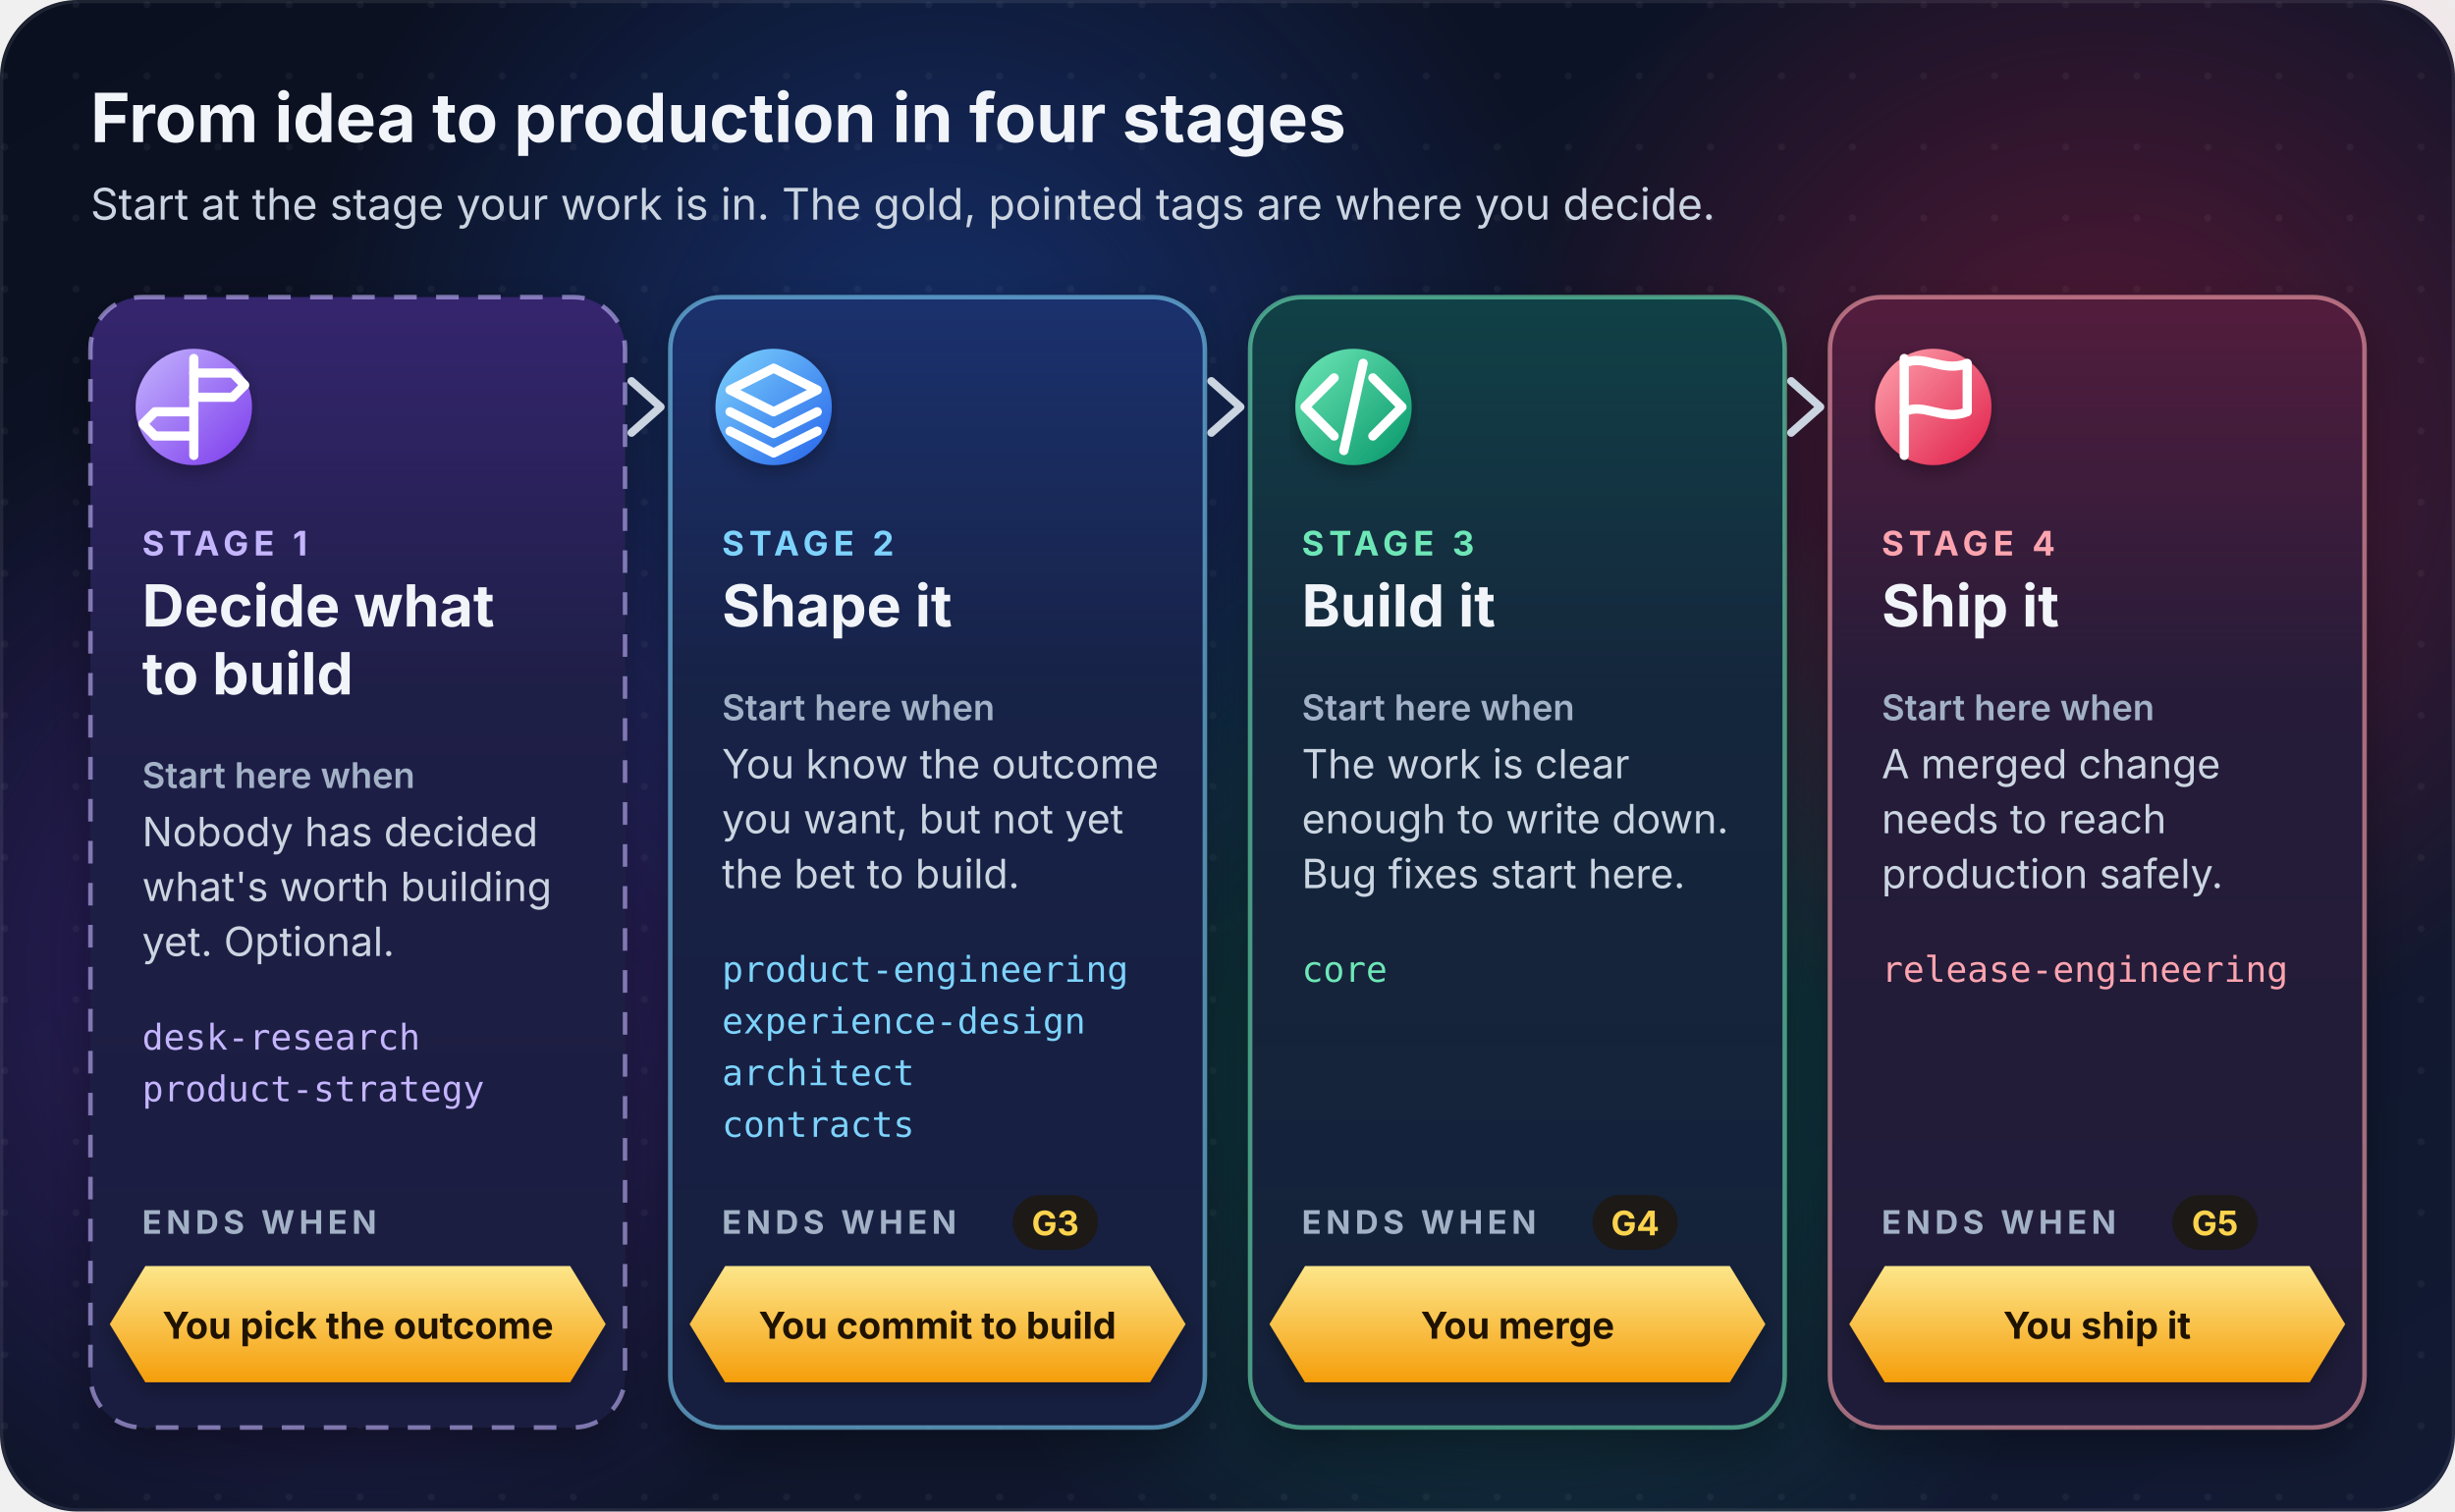
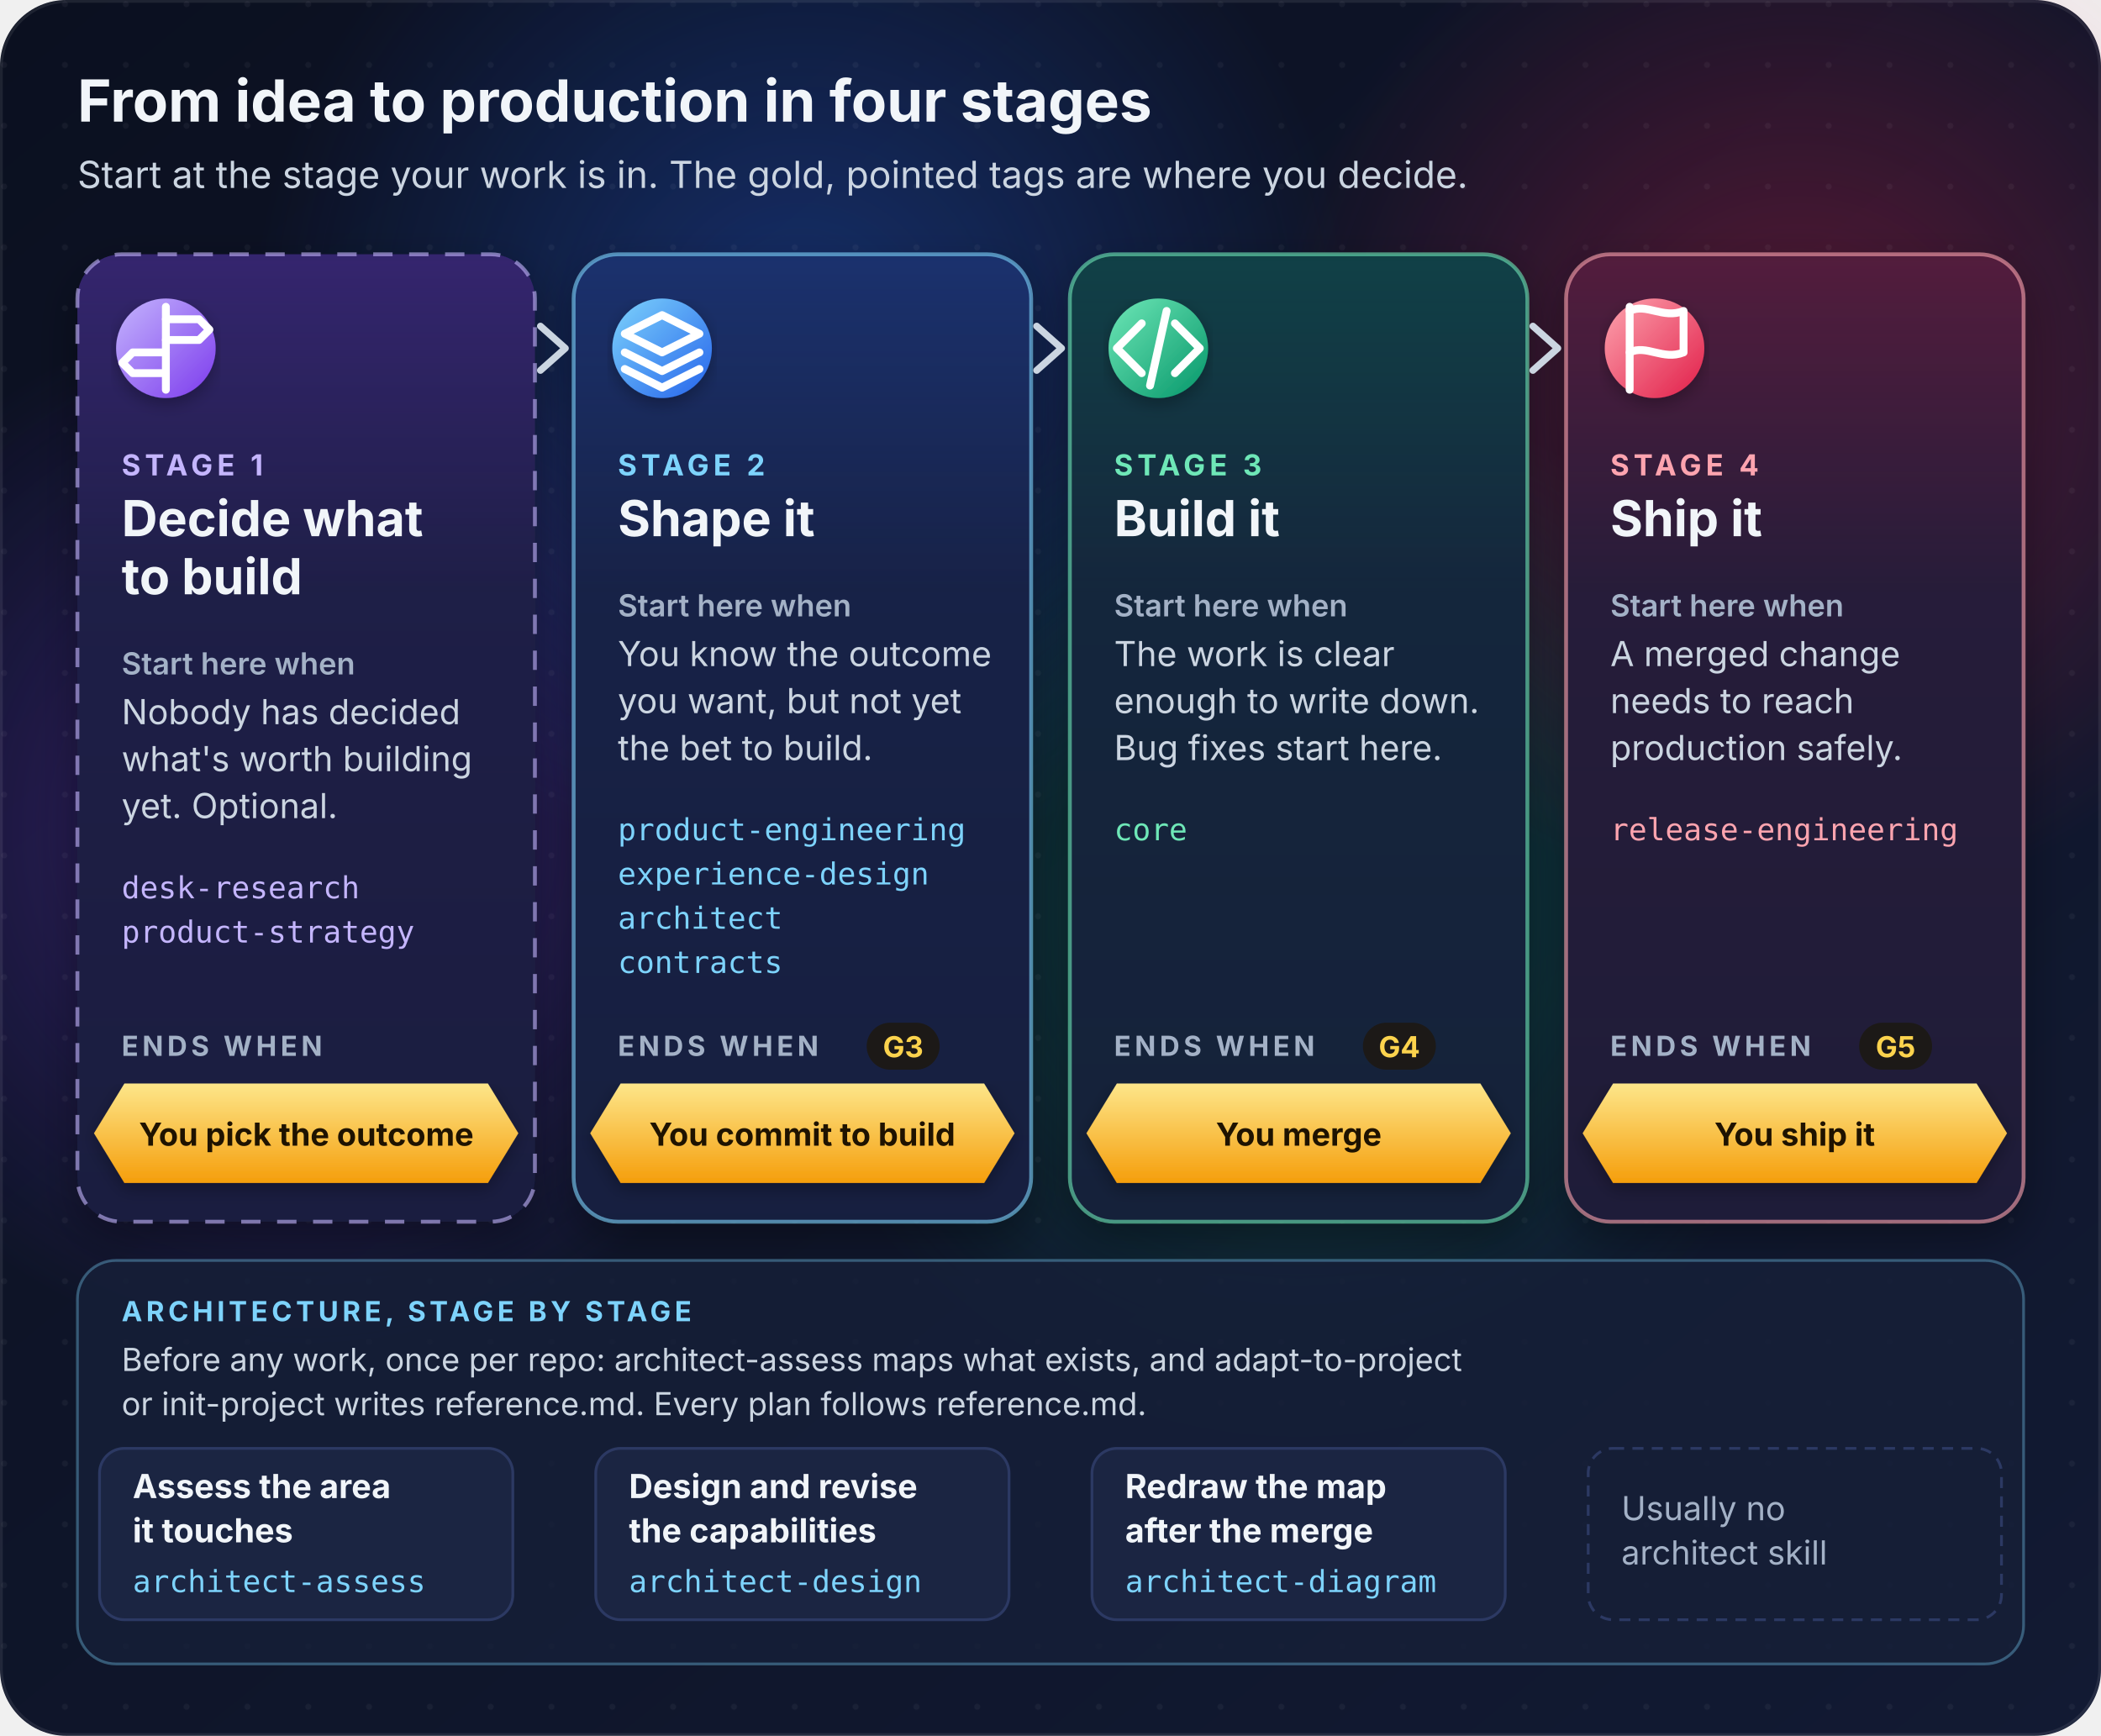
- <svg xmlns="http://www.w3.org/2000/svg" viewBox="0 0 760 468" width="760" height="468" role="img" aria-labelledby="ot od">
+ <svg xmlns="http://www.w3.org/2000/svg" viewBox="0 0 760 628" width="760" height="628" role="img" aria-labelledby="ot od">
  <defs>
    <linearGradient id="bg" x1="0" y1="0" x2="1" y2="1">
      <stop offset="0" stop-color="#0b1020" />
      <stop offset="1" stop-color="#121a33" />
    </linearGradient>
    <linearGradient id="gold" x1="0" y1="0" x2="0" y2="1">
      <stop offset="0" stop-color="#fde68a" />
      <stop offset="1" stop-color="#f59e0b" />
    </linearGradient>
    <pattern id="dots" width="22" height="22" patternUnits="userSpaceOnUse">
      <circle cx="1.5" cy="1.5" r="1.1" fill="#ffffff" fill-opacity="0.045" />
    </pattern>
    <filter id="lift" x="-10%" y="-10%" width="120%" height="140%">
      <feDropShadow dx="0" dy="6" stdDeviation="8" flood-color="#000000" flood-opacity="0.35" />
    </filter>
    <filter id="soft" x="-5%" y="-5%" width="110%" height="130%">
      <feDropShadow dx="0" dy="2" stdDeviation="3" flood-color="#000000" flood-opacity="0.3" />
    </filter>
    <marker id="arrow" viewBox="0 0 10 10" refX="8" refY="5" markerWidth="6" markerHeight="6" orient="auto">
      <path d="M0,0 L10,5 L0,10 z" fill="#7083a3" />
    </marker>
    <linearGradient id="g-decide" x1="0" y1="0" x2="1" y2="1">
      <stop offset="0" stop-color="#c4b5fd" />
      <stop offset="1" stop-color="#7c3aed" />
    </linearGradient>
    <linearGradient id="col-decide" x1="0" y1="0" x2="0" y2="1">
      <stop offset="0" stop-color="#7c3aed" stop-opacity="0.30" />
      <stop offset="0.35" stop-color="#7c3aed" stop-opacity="0.08" />
      <stop offset="1" stop-color="#7c3aed" stop-opacity="0.04" />
    </linearGradient>
    <radialGradient id="glow-decide">
      <stop offset="0" stop-color="#7c3aed" stop-opacity="0.35" />
      <stop offset="1" stop-color="#7c3aed" stop-opacity="0" />
    </radialGradient>
    <marker id="arrow-decide" viewBox="0 0 10 10" refX="8" refY="5" markerWidth="6" markerHeight="6" orient="auto">
      <path d="M0,0 L10,5 L0,10 z" fill="#c4b5fd" />
    </marker>
    <linearGradient id="g-shape" x1="0" y1="0" x2="1" y2="1">
      <stop offset="0" stop-color="#7dd3fc" />
      <stop offset="1" stop-color="#2563eb" />
    </linearGradient>
    <linearGradient id="col-shape" x1="0" y1="0" x2="0" y2="1">
      <stop offset="0" stop-color="#2563eb" stop-opacity="0.30" />
      <stop offset="0.35" stop-color="#2563eb" stop-opacity="0.08" />
      <stop offset="1" stop-color="#2563eb" stop-opacity="0.04" />
    </linearGradient>
    <radialGradient id="glow-shape">
      <stop offset="0" stop-color="#2563eb" stop-opacity="0.35" />
      <stop offset="1" stop-color="#2563eb" stop-opacity="0" />
    </radialGradient>
    <marker id="arrow-shape" viewBox="0 0 10 10" refX="8" refY="5" markerWidth="6" markerHeight="6" orient="auto">
      <path d="M0,0 L10,5 L0,10 z" fill="#7dd3fc" />
    </marker>
    <linearGradient id="g-build" x1="0" y1="0" x2="1" y2="1">
      <stop offset="0" stop-color="#6ee7b7" />
      <stop offset="1" stop-color="#059669" />
    </linearGradient>
    <linearGradient id="col-build" x1="0" y1="0" x2="0" y2="1">
      <stop offset="0" stop-color="#059669" stop-opacity="0.30" />
      <stop offset="0.35" stop-color="#059669" stop-opacity="0.08" />
      <stop offset="1" stop-color="#059669" stop-opacity="0.04" />
    </linearGradient>
    <radialGradient id="glow-build">
      <stop offset="0" stop-color="#059669" stop-opacity="0.35" />
      <stop offset="1" stop-color="#059669" stop-opacity="0" />
    </radialGradient>
    <marker id="arrow-build" viewBox="0 0 10 10" refX="8" refY="5" markerWidth="6" markerHeight="6" orient="auto">
      <path d="M0,0 L10,5 L0,10 z" fill="#6ee7b7" />
    </marker>
    <linearGradient id="g-ship" x1="0" y1="0" x2="1" y2="1">
      <stop offset="0" stop-color="#fda4af" />
      <stop offset="1" stop-color="#e11d48" />
    </linearGradient>
    <linearGradient id="col-ship" x1="0" y1="0" x2="0" y2="1">
      <stop offset="0" stop-color="#e11d48" stop-opacity="0.30" />
      <stop offset="0.35" stop-color="#e11d48" stop-opacity="0.08" />
      <stop offset="1" stop-color="#e11d48" stop-opacity="0.04" />
    </linearGradient>
    <radialGradient id="glow-ship">
      <stop offset="0" stop-color="#e11d48" stop-opacity="0.35" />
      <stop offset="1" stop-color="#e11d48" stop-opacity="0" />
    </radialGradient>
    <marker id="arrow-ship" viewBox="0 0 10 10" refX="8" refY="5" markerWidth="6" markerHeight="6" orient="auto">
      <path d="M0,0 L10,5 L0,10 z" fill="#fda4af" />
    </marker>
  </defs>
-   <rect width="760" height="468" rx="24" fill="url(#bg)" />
+   <rect width="760" height="628" rx="24" fill="url(#bg)" />
  <circle cx="110" cy="300" r="190" fill="url(#glow-decide)" />
  <circle cx="290" cy="120" r="200" fill="url(#glow-shape)" />
  <circle cx="470" cy="330" r="190" fill="url(#glow-build)" />
  <circle cx="650" cy="140" r="190" fill="url(#glow-ship)" />
-   <rect width="760" height="468" rx="24" fill="url(#dots)" />
-   <rect x="0.5" y="0.5" width="759" height="467" rx="24" fill="none" stroke="#ffffff" stroke-opacity="0.08" />
+   <rect width="760" height="628" rx="24" fill="url(#dots)" />
+   <rect x="0.5" y="0.5" width="759" height="627" rx="24" fill="none" stroke="#ffffff" stroke-opacity="0.08" />
  <text x="28.0" y="44.0" font-family="Inter, -apple-system, BlinkMacSystemFont, 'Segoe UI', Roboto, Helvetica, Arial, sans-serif" font-size="21" font-weight="750" fill="#f1f5f9" text-anchor="start">From idea to production in four stages</text>
  <text x="28.0" y="68.0" font-family="Inter, -apple-system, BlinkMacSystemFont, 'Segoe UI', Roboto, Helvetica, Arial, sans-serif" font-size="13.5" font-weight="400" fill="#cbd5e1" text-anchor="start">Start at the stage your work is in. The gold, pointed tags are where you decide.</text>
  <rect x="28.0" y="92" width="165.5" height="350" rx="16" fill="#161f38" filter="url(#lift)" />
  <rect x="28.0" y="92" width="165.5" height="350" rx="16" fill="url(#col-decide)" stroke="#c4b5fd" stroke-opacity="0.6" stroke-width="1.4" stroke-dasharray="7 6" />
  <circle cx="60.0" cy="126" r="18" fill="url(#g-decide)" filter="url(#soft)" />
  <g transform="translate(60.0,126) scale(1.500)" fill="none" stroke="#ffffff" stroke-width="1.9" stroke-linecap="round" stroke-linejoin="round">
    <path d="M0,10 L0,-10" />
    <path d="M0,-7 L8,-7 L10.5,-4.5 L8,-2 L0,-2" />
    <path d="M0,1 L-8,1 L-10.5,3.5 L-8,6 L0,6" />
  </g>
  <text x="44.0" y="172.0" font-family="Inter, -apple-system, BlinkMacSystemFont, 'Segoe UI', Roboto, Helvetica, Arial, sans-serif" font-size="10.5" font-weight="700" fill="#c4b5fd" text-anchor="start" letter-spacing="1.6">STAGE 1</text>
  <text x="44.0" y="194.0" font-family="Inter, -apple-system, BlinkMacSystemFont, 'Segoe UI', Roboto, Helvetica, Arial, sans-serif" font-size="18" font-weight="750" fill="#f1f5f9" text-anchor="start">Decide what</text>
  <text x="44.0" y="215.0" font-family="Inter, -apple-system, BlinkMacSystemFont, 'Segoe UI', Roboto, Helvetica, Arial, sans-serif" font-size="18" font-weight="750" fill="#f1f5f9" text-anchor="start">to build</text>
  <text x="44.0" y="244.0" font-family="Inter, -apple-system, BlinkMacSystemFont, 'Segoe UI', Roboto, Helvetica, Arial, sans-serif" font-size="11" font-weight="600" fill="#a3b1c6" text-anchor="start">Start here when</text>
  <text x="44.0" y="262.0" font-family="Inter, -apple-system, BlinkMacSystemFont, 'Segoe UI', Roboto, Helvetica, Arial, sans-serif" font-size="12.5" font-weight="400" fill="#cbd5e1" text-anchor="start">Nobody has decided</text>
  <text x="44.0" y="279.0" font-family="Inter, -apple-system, BlinkMacSystemFont, 'Segoe UI', Roboto, Helvetica, Arial, sans-serif" font-size="12.5" font-weight="400" fill="#cbd5e1" text-anchor="start">what's worth building</text>
  <text x="44.0" y="296.0" font-family="Inter, -apple-system, BlinkMacSystemFont, 'Segoe UI', Roboto, Helvetica, Arial, sans-serif" font-size="12.5" font-weight="400" fill="#cbd5e1" text-anchor="start">yet. Optional.</text>
  <text x="44.0" y="325.0" font-family="'JetBrains Mono', ui-monospace, SFMono-Regular, Menlo, Consolas, monospace" font-size="11" font-weight="400" fill="#c4b5fd" text-anchor="start">desk-research</text>
  <text x="44.0" y="341.0" font-family="'JetBrains Mono', ui-monospace, SFMono-Regular, Menlo, Consolas, monospace" font-size="11" font-weight="400" fill="#c4b5fd" text-anchor="start">product-strategy</text>
  <text x="44.0" y="382.0" font-family="Inter, -apple-system, BlinkMacSystemFont, 'Segoe UI', Roboto, Helvetica, Arial, sans-serif" font-size="10" font-weight="700" fill="#a3b1c6" text-anchor="start" letter-spacing="1.4">ENDS WHEN</text>
  <polygon points="34.0,410.0 45.0,392 176.5,392 187.5,410.0 176.5,428 45.0,428" fill="url(#gold)" filter="url(#soft)" />
  <text x="110.8" y="414.5" font-family="Inter, -apple-system, BlinkMacSystemFont, 'Segoe UI', Roboto, Helvetica, Arial, sans-serif" font-size="11.5" font-weight="700" fill="#1f1300" text-anchor="middle">You pick the outcome</text>
  <rect x="207.5" y="92" width="165.5" height="350" rx="16" fill="#161f38" filter="url(#lift)" />
  <rect x="207.5" y="92" width="165.5" height="350" rx="16" fill="url(#col-shape)" stroke="#7dd3fc" stroke-opacity="0.6" stroke-width="1.4" />
  <circle cx="239.5" cy="126" r="18" fill="url(#g-shape)" filter="url(#soft)" />
  <g transform="translate(239.5,126) scale(1.500)" fill="none" stroke="#ffffff" stroke-width="1.9" stroke-linecap="round" stroke-linejoin="round">
    <path d="M0,-8 L9,-3.5 L0,1 L-9,-3.5 Z" />
    <path d="M-9,1 L0,5.5 L9,1" />
    <path d="M-9,5 L0,9.5 L9,5" />
  </g>
  <text x="223.5" y="172.0" font-family="Inter, -apple-system, BlinkMacSystemFont, 'Segoe UI', Roboto, Helvetica, Arial, sans-serif" font-size="10.5" font-weight="700" fill="#7dd3fc" text-anchor="start" letter-spacing="1.6">STAGE 2</text>
  <text x="223.5" y="194.0" font-family="Inter, -apple-system, BlinkMacSystemFont, 'Segoe UI', Roboto, Helvetica, Arial, sans-serif" font-size="18" font-weight="750" fill="#f1f5f9" text-anchor="start">Shape it</text>
  <text x="223.5" y="223.0" font-family="Inter, -apple-system, BlinkMacSystemFont, 'Segoe UI', Roboto, Helvetica, Arial, sans-serif" font-size="11" font-weight="600" fill="#a3b1c6" text-anchor="start">Start here when</text>
  <text x="223.5" y="241.0" font-family="Inter, -apple-system, BlinkMacSystemFont, 'Segoe UI', Roboto, Helvetica, Arial, sans-serif" font-size="12.5" font-weight="400" fill="#cbd5e1" text-anchor="start">You know the outcome</text>
  <text x="223.5" y="258.0" font-family="Inter, -apple-system, BlinkMacSystemFont, 'Segoe UI', Roboto, Helvetica, Arial, sans-serif" font-size="12.5" font-weight="400" fill="#cbd5e1" text-anchor="start">you want, but not yet</text>
  <text x="223.5" y="275.0" font-family="Inter, -apple-system, BlinkMacSystemFont, 'Segoe UI', Roboto, Helvetica, Arial, sans-serif" font-size="12.5" font-weight="400" fill="#cbd5e1" text-anchor="start">the bet to build.</text>
  <text x="223.5" y="304.0" font-family="'JetBrains Mono', ui-monospace, SFMono-Regular, Menlo, Consolas, monospace" font-size="11" font-weight="400" fill="#7dd3fc" text-anchor="start">product-engineering</text>
  <text x="223.5" y="320.0" font-family="'JetBrains Mono', ui-monospace, SFMono-Regular, Menlo, Consolas, monospace" font-size="11" font-weight="400" fill="#7dd3fc" text-anchor="start">experience-design</text>
  <text x="223.5" y="336.0" font-family="'JetBrains Mono', ui-monospace, SFMono-Regular, Menlo, Consolas, monospace" font-size="11" font-weight="400" fill="#7dd3fc" text-anchor="start">architect</text>
  <text x="223.5" y="352.0" font-family="'JetBrains Mono', ui-monospace, SFMono-Regular, Menlo, Consolas, monospace" font-size="11" font-weight="400" fill="#7dd3fc" text-anchor="start">contracts</text>
  <text x="223.5" y="382.0" font-family="Inter, -apple-system, BlinkMacSystemFont, 'Segoe UI', Roboto, Helvetica, Arial, sans-serif" font-size="10" font-weight="700" fill="#a3b1c6" text-anchor="start" letter-spacing="1.4">ENDS WHEN</text>
  <rect x="313.5" y="370.0" width="26.4" height="17" rx="8.5" fill="#1c1917" />
  <text x="326.7" y="382.5" font-family="Inter, -apple-system, BlinkMacSystemFont, 'Segoe UI', Roboto, Helvetica, Arial, sans-serif" font-size="10.5" font-weight="700" fill="#fcd34d" text-anchor="middle">G3</text>
  <polygon points="213.5,410.0 224.5,392 356.0,392 367.0,410.0 356.0,428 224.5,428" fill="url(#gold)" filter="url(#soft)" />
  <text x="290.2" y="414.5" font-family="Inter, -apple-system, BlinkMacSystemFont, 'Segoe UI', Roboto, Helvetica, Arial, sans-serif" font-size="11.5" font-weight="700" fill="#1f1300" text-anchor="middle">You commit to build</text>
  <rect x="387.0" y="92" width="165.5" height="350" rx="16" fill="#161f38" filter="url(#lift)" />
  <rect x="387.0" y="92" width="165.5" height="350" rx="16" fill="url(#col-build)" stroke="#6ee7b7" stroke-opacity="0.6" stroke-width="1.4" />
  <circle cx="419.0" cy="126" r="18" fill="url(#g-build)" filter="url(#soft)" />
  <g transform="translate(419.0,126) scale(1.500)" fill="none" stroke="#ffffff" stroke-width="1.9" stroke-linecap="round" stroke-linejoin="round">
    <path d="M-4,-6 L-10,0 L-4,6" />
    <path d="M4,-6 L10,0 L4,6" />
    <path d="M2,-9 L-2,9" />
  </g>
  <text x="403.0" y="172.0" font-family="Inter, -apple-system, BlinkMacSystemFont, 'Segoe UI', Roboto, Helvetica, Arial, sans-serif" font-size="10.5" font-weight="700" fill="#6ee7b7" text-anchor="start" letter-spacing="1.6">STAGE 3</text>
  <text x="403.0" y="194.0" font-family="Inter, -apple-system, BlinkMacSystemFont, 'Segoe UI', Roboto, Helvetica, Arial, sans-serif" font-size="18" font-weight="750" fill="#f1f5f9" text-anchor="start">Build it</text>
  <text x="403.0" y="223.0" font-family="Inter, -apple-system, BlinkMacSystemFont, 'Segoe UI', Roboto, Helvetica, Arial, sans-serif" font-size="11" font-weight="600" fill="#a3b1c6" text-anchor="start">Start here when</text>
  <text x="403.0" y="241.0" font-family="Inter, -apple-system, BlinkMacSystemFont, 'Segoe UI', Roboto, Helvetica, Arial, sans-serif" font-size="12.5" font-weight="400" fill="#cbd5e1" text-anchor="start">The work is clear</text>
  <text x="403.0" y="258.0" font-family="Inter, -apple-system, BlinkMacSystemFont, 'Segoe UI', Roboto, Helvetica, Arial, sans-serif" font-size="12.5" font-weight="400" fill="#cbd5e1" text-anchor="start">enough to write down.</text>
  <text x="403.0" y="275.0" font-family="Inter, -apple-system, BlinkMacSystemFont, 'Segoe UI', Roboto, Helvetica, Arial, sans-serif" font-size="12.5" font-weight="400" fill="#cbd5e1" text-anchor="start">Bug fixes start here.</text>
  <text x="403.0" y="304.0" font-family="'JetBrains Mono', ui-monospace, SFMono-Regular, Menlo, Consolas, monospace" font-size="11" font-weight="400" fill="#6ee7b7" text-anchor="start">core</text>
  <text x="403.0" y="382.0" font-family="Inter, -apple-system, BlinkMacSystemFont, 'Segoe UI', Roboto, Helvetica, Arial, sans-serif" font-size="10" font-weight="700" fill="#a3b1c6" text-anchor="start" letter-spacing="1.4">ENDS WHEN</text>
  <rect x="493.0" y="370.0" width="26.4" height="17" rx="8.5" fill="#1c1917" />
  <text x="506.2" y="382.5" font-family="Inter, -apple-system, BlinkMacSystemFont, 'Segoe UI', Roboto, Helvetica, Arial, sans-serif" font-size="10.5" font-weight="700" fill="#fcd34d" text-anchor="middle">G4</text>
  <polygon points="393.0,410.0 404.0,392 535.5,392 546.5,410.0 535.5,428 404.0,428" fill="url(#gold)" filter="url(#soft)" />
  <text x="469.8" y="414.5" font-family="Inter, -apple-system, BlinkMacSystemFont, 'Segoe UI', Roboto, Helvetica, Arial, sans-serif" font-size="11.5" font-weight="700" fill="#1f1300" text-anchor="middle">You merge</text>
  <rect x="566.5" y="92" width="165.5" height="350" rx="16" fill="#161f38" filter="url(#lift)" />
  <rect x="566.5" y="92" width="165.5" height="350" rx="16" fill="url(#col-ship)" stroke="#fda4af" stroke-opacity="0.6" stroke-width="1.4" />
  <circle cx="598.5" cy="126" r="18" fill="url(#g-ship)" filter="url(#soft)" />
  <g transform="translate(598.5,126) scale(1.500)" fill="none" stroke="#ffffff" stroke-width="1.9" stroke-linecap="round" stroke-linejoin="round">
    <path d="M-6,10 L-6,-10" />
    <path d="M-6,-9 C-2,-11 2,-7 7,-9 L7,1 C2,3 -2,-1 -6,1" />
  </g>
  <text x="582.5" y="172.0" font-family="Inter, -apple-system, BlinkMacSystemFont, 'Segoe UI', Roboto, Helvetica, Arial, sans-serif" font-size="10.5" font-weight="700" fill="#fda4af" text-anchor="start" letter-spacing="1.6">STAGE 4</text>
  <text x="582.5" y="194.0" font-family="Inter, -apple-system, BlinkMacSystemFont, 'Segoe UI', Roboto, Helvetica, Arial, sans-serif" font-size="18" font-weight="750" fill="#f1f5f9" text-anchor="start">Ship it</text>
  <text x="582.5" y="223.0" font-family="Inter, -apple-system, BlinkMacSystemFont, 'Segoe UI', Roboto, Helvetica, Arial, sans-serif" font-size="11" font-weight="600" fill="#a3b1c6" text-anchor="start">Start here when</text>
  <text x="582.5" y="241.0" font-family="Inter, -apple-system, BlinkMacSystemFont, 'Segoe UI', Roboto, Helvetica, Arial, sans-serif" font-size="12.5" font-weight="400" fill="#cbd5e1" text-anchor="start">A merged change</text>
  <text x="582.5" y="258.0" font-family="Inter, -apple-system, BlinkMacSystemFont, 'Segoe UI', Roboto, Helvetica, Arial, sans-serif" font-size="12.5" font-weight="400" fill="#cbd5e1" text-anchor="start">needs to reach</text>
  <text x="582.5" y="275.0" font-family="Inter, -apple-system, BlinkMacSystemFont, 'Segoe UI', Roboto, Helvetica, Arial, sans-serif" font-size="12.5" font-weight="400" fill="#cbd5e1" text-anchor="start">production safely.</text>
  <text x="582.5" y="304.0" font-family="'JetBrains Mono', ui-monospace, SFMono-Regular, Menlo, Consolas, monospace" font-size="11" font-weight="400" fill="#fda4af" text-anchor="start">release-engineering</text>
  <text x="582.5" y="382.0" font-family="Inter, -apple-system, BlinkMacSystemFont, 'Segoe UI', Roboto, Helvetica, Arial, sans-serif" font-size="10" font-weight="700" fill="#a3b1c6" text-anchor="start" letter-spacing="1.4">ENDS WHEN</text>
  <rect x="672.5" y="370.0" width="26.4" height="17" rx="8.5" fill="#1c1917" />
  <text x="685.7" y="382.5" font-family="Inter, -apple-system, BlinkMacSystemFont, 'Segoe UI', Roboto, Helvetica, Arial, sans-serif" font-size="10.5" font-weight="700" fill="#fcd34d" text-anchor="middle">G5</text>
  <polygon points="572.5,410.0 583.5,392 715.0,392 726.0,410.0 715.0,428 583.5,428" fill="url(#gold)" filter="url(#soft)" />
  <text x="649.2" y="414.5" font-family="Inter, -apple-system, BlinkMacSystemFont, 'Segoe UI', Roboto, Helvetica, Arial, sans-serif" font-size="11.5" font-weight="700" fill="#1f1300" text-anchor="middle">You ship it</text>
  <path d="M195.5,118 L204.5,126 L195.5,134" fill="none" stroke="#cbd5e1" stroke-width="2.5" stroke-linecap="round" stroke-linejoin="round" />
  <path d="M375.0,118 L384.0,126 L375.0,134" fill="none" stroke="#cbd5e1" stroke-width="2.5" stroke-linecap="round" stroke-linejoin="round" />
  <path d="M554.5,118 L563.5,126 L554.5,134" fill="none" stroke="#cbd5e1" stroke-width="2.5" stroke-linecap="round" stroke-linejoin="round" />
+   <rect x="28" y="456" width="704" height="146" rx="14" fill="#161f38" fill-opacity="0.85" stroke="#7dd3fc" stroke-opacity="0.35" />
+   <text x="44.0" y="478.0" font-family="Inter, -apple-system, BlinkMacSystemFont, 'Segoe UI', Roboto, Helvetica, Arial, sans-serif" font-size="10" font-weight="700" fill="#7dd3fc" text-anchor="start" letter-spacing="1.4">ARCHITECTURE, STAGE BY STAGE</text>
+   <text x="44.0" y="496.0" font-family="Inter, -apple-system, BlinkMacSystemFont, 'Segoe UI', Roboto, Helvetica, Arial, sans-serif" font-size="11.5" font-weight="400" fill="#cbd5e1" text-anchor="start">Before any work, once per repo: architect-assess maps what exists, and adapt-to-project</text>
+   <text x="44.0" y="512.0" font-family="Inter, -apple-system, BlinkMacSystemFont, 'Segoe UI', Roboto, Helvetica, Arial, sans-serif" font-size="11.5" font-weight="400" fill="#cbd5e1" text-anchor="start">or init-project writes reference.md. Every plan follows reference.md.</text>
+   <rect x="36.0" y="524" width="149.5" height="62" rx="9" fill="#1b2542" stroke="#2c3963" />
+   <text x="48.0" y="542.0" font-family="Inter, -apple-system, BlinkMacSystemFont, 'Segoe UI', Roboto, Helvetica, Arial, sans-serif" font-size="12" font-weight="650" fill="#f1f5f9" text-anchor="start">Assess the area</text>
+   <text x="48.0" y="558.0" font-family="Inter, -apple-system, BlinkMacSystemFont, 'Segoe UI', Roboto, Helvetica, Arial, sans-serif" font-size="12" font-weight="650" fill="#f1f5f9" text-anchor="start">it touches</text>
+   <text x="48.0" y="576.0" font-family="'JetBrains Mono', ui-monospace, SFMono-Regular, Menlo, Consolas, monospace" font-size="11" font-weight="400" fill="#7dd3fc" text-anchor="start">architect-assess</text>
+   <rect x="215.5" y="524" width="149.5" height="62" rx="9" fill="#1b2542" stroke="#2c3963" />
+   <text x="227.5" y="542.0" font-family="Inter, -apple-system, BlinkMacSystemFont, 'Segoe UI', Roboto, Helvetica, Arial, sans-serif" font-size="12" font-weight="650" fill="#f1f5f9" text-anchor="start">Design and revise</text>
+   <text x="227.5" y="558.0" font-family="Inter, -apple-system, BlinkMacSystemFont, 'Segoe UI', Roboto, Helvetica, Arial, sans-serif" font-size="12" font-weight="650" fill="#f1f5f9" text-anchor="start">the capabilities</text>
+   <text x="227.5" y="576.0" font-family="'JetBrains Mono', ui-monospace, SFMono-Regular, Menlo, Consolas, monospace" font-size="11" font-weight="400" fill="#7dd3fc" text-anchor="start">architect-design</text>
+   <rect x="395.0" y="524" width="149.5" height="62" rx="9" fill="#1b2542" stroke="#2c3963" />
+   <text x="407.0" y="542.0" font-family="Inter, -apple-system, BlinkMacSystemFont, 'Segoe UI', Roboto, Helvetica, Arial, sans-serif" font-size="12" font-weight="650" fill="#f1f5f9" text-anchor="start">Redraw the map</text>
+   <text x="407.0" y="558.0" font-family="Inter, -apple-system, BlinkMacSystemFont, 'Segoe UI', Roboto, Helvetica, Arial, sans-serif" font-size="12" font-weight="650" fill="#f1f5f9" text-anchor="start">after the merge</text>
+   <text x="407.0" y="576.0" font-family="'JetBrains Mono', ui-monospace, SFMono-Regular, Menlo, Consolas, monospace" font-size="11" font-weight="400" fill="#7dd3fc" text-anchor="start">architect-diagram</text>
+   <rect x="574.5" y="524" width="149.5" height="62" rx="9" fill="none" stroke="#2c3963" stroke-dasharray="4 3" />
+   <text x="586.5" y="550.0" font-family="Inter, -apple-system, BlinkMacSystemFont, 'Segoe UI', Roboto, Helvetica, Arial, sans-serif" font-size="12" font-weight="400" fill="#a3b1c6" text-anchor="start">Usually no</text>
+   <text x="586.5" y="566.0" font-family="Inter, -apple-system, BlinkMacSystemFont, 'Segoe UI', Roboto, Helvetica, Arial, sans-serif" font-size="12" font-weight="400" fill="#a3b1c6" text-anchor="start">architect skill</text>
</svg>
